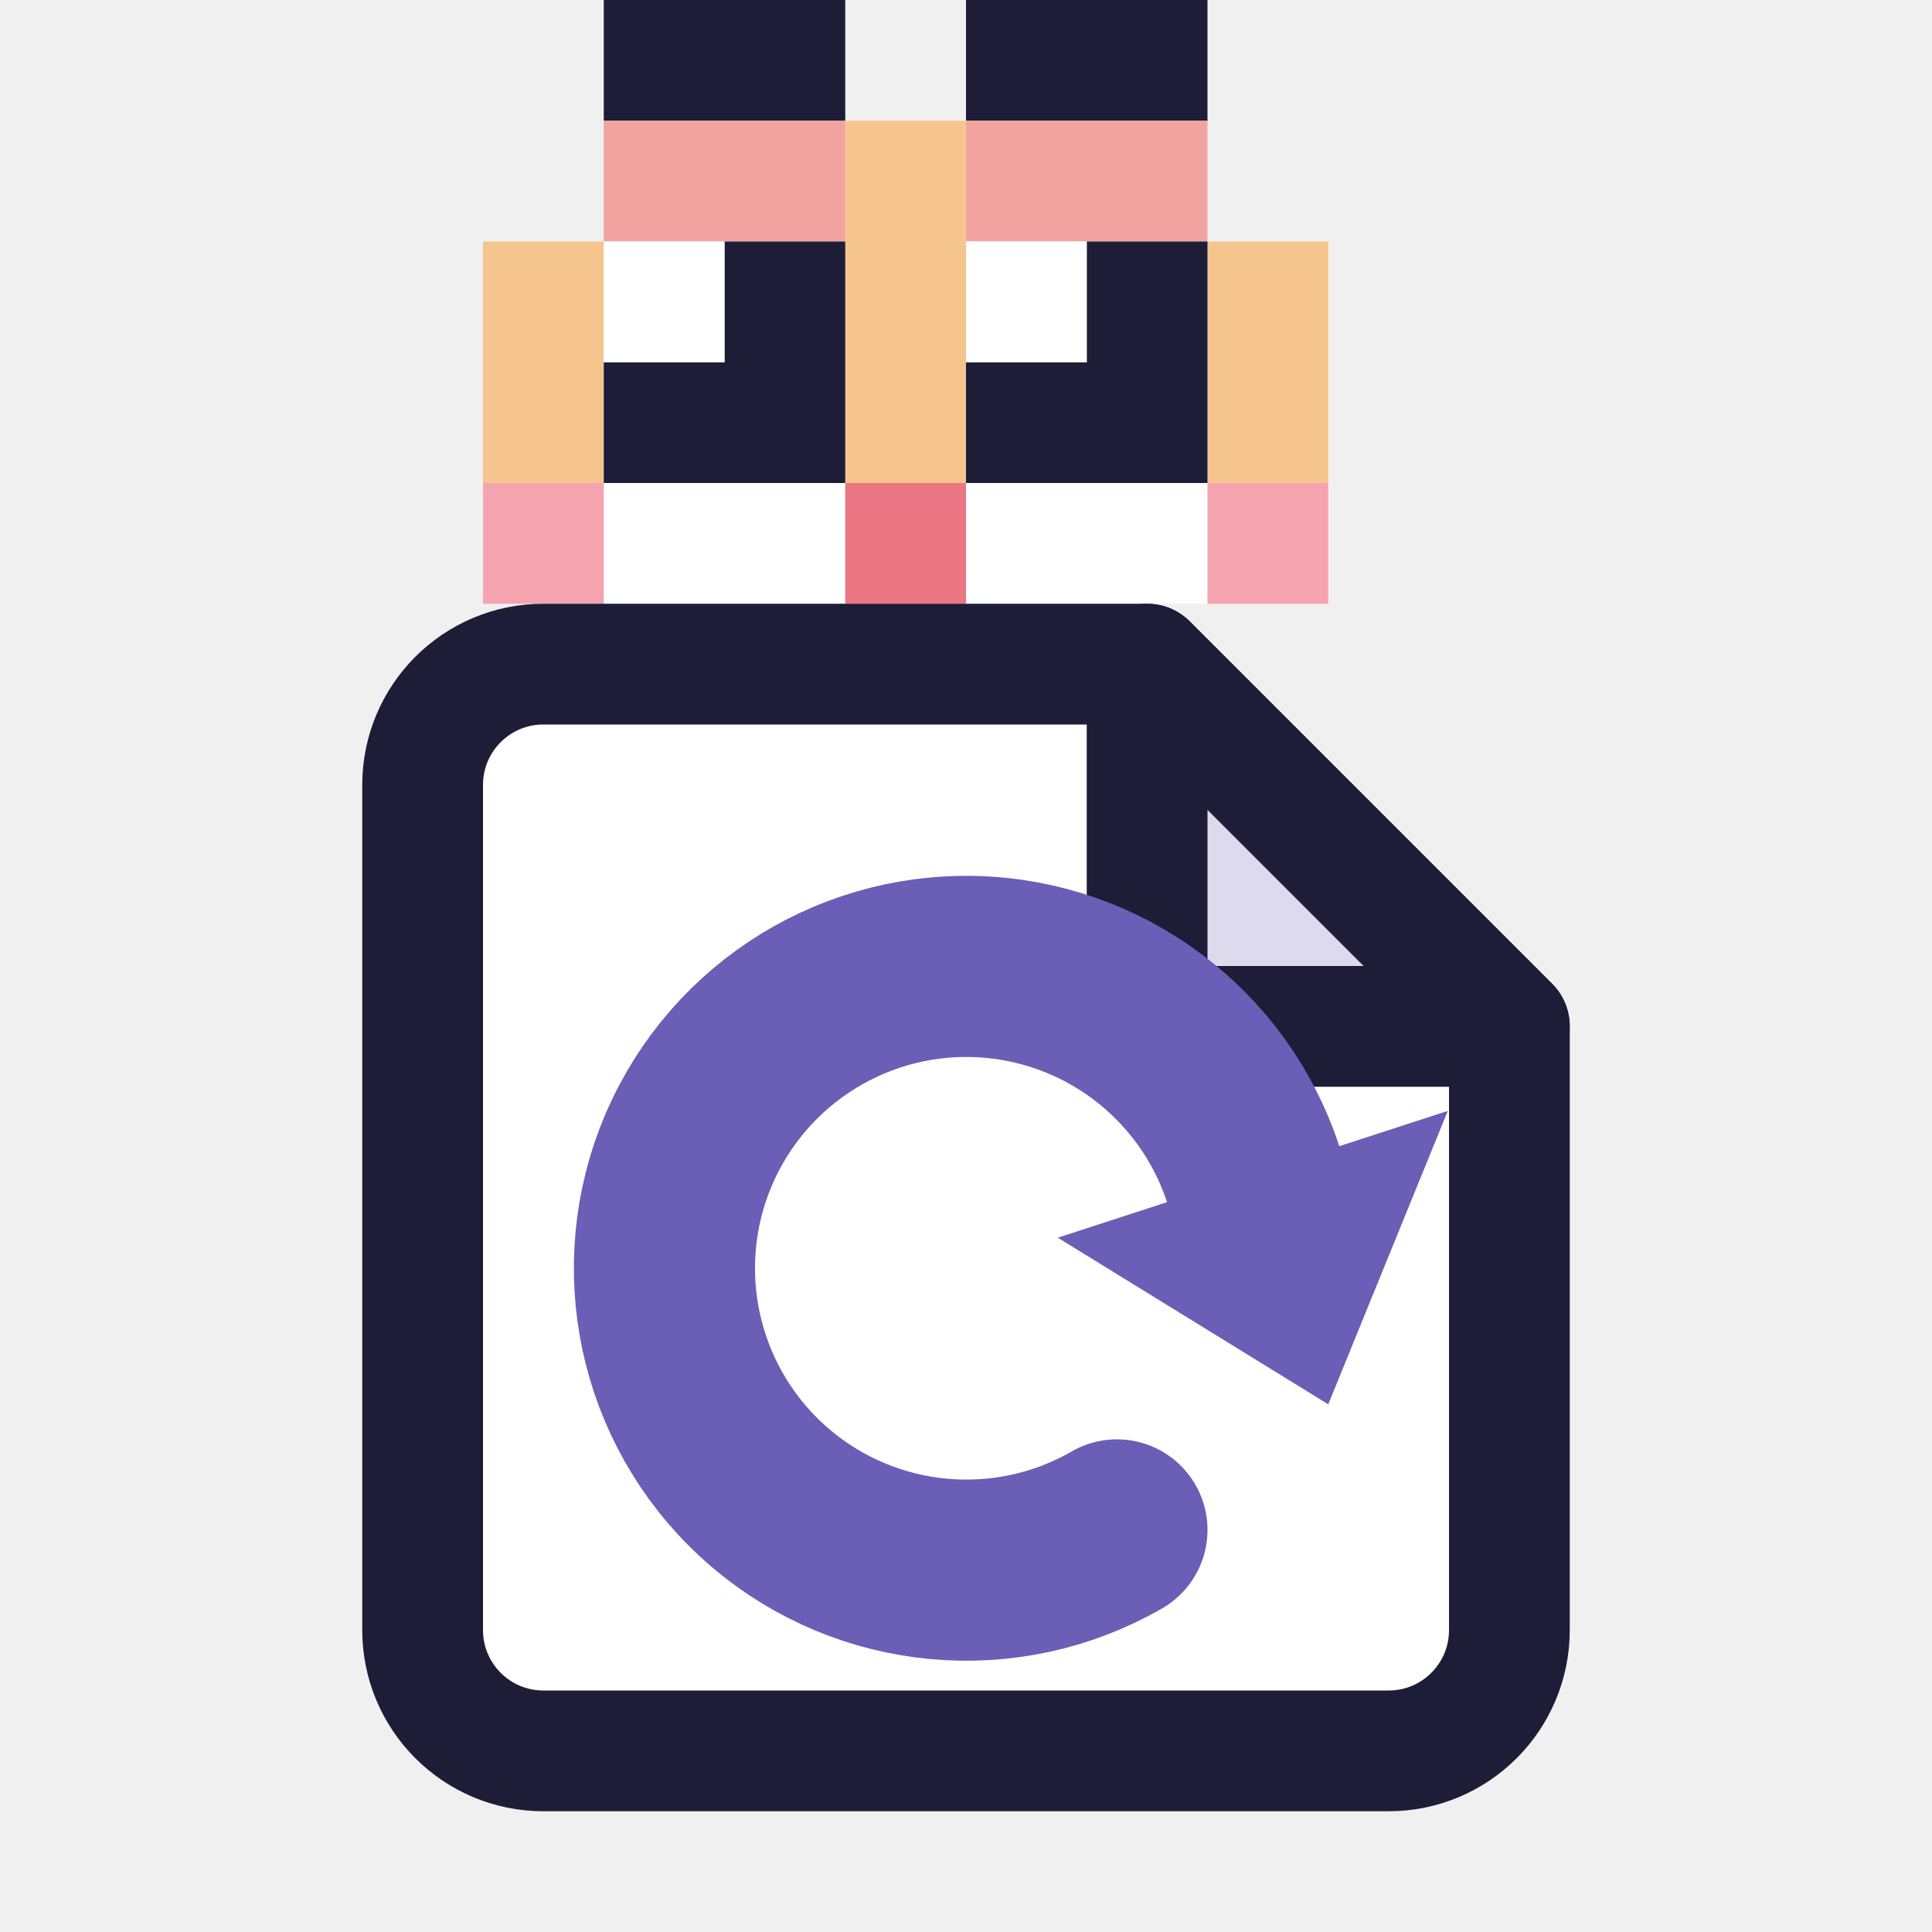
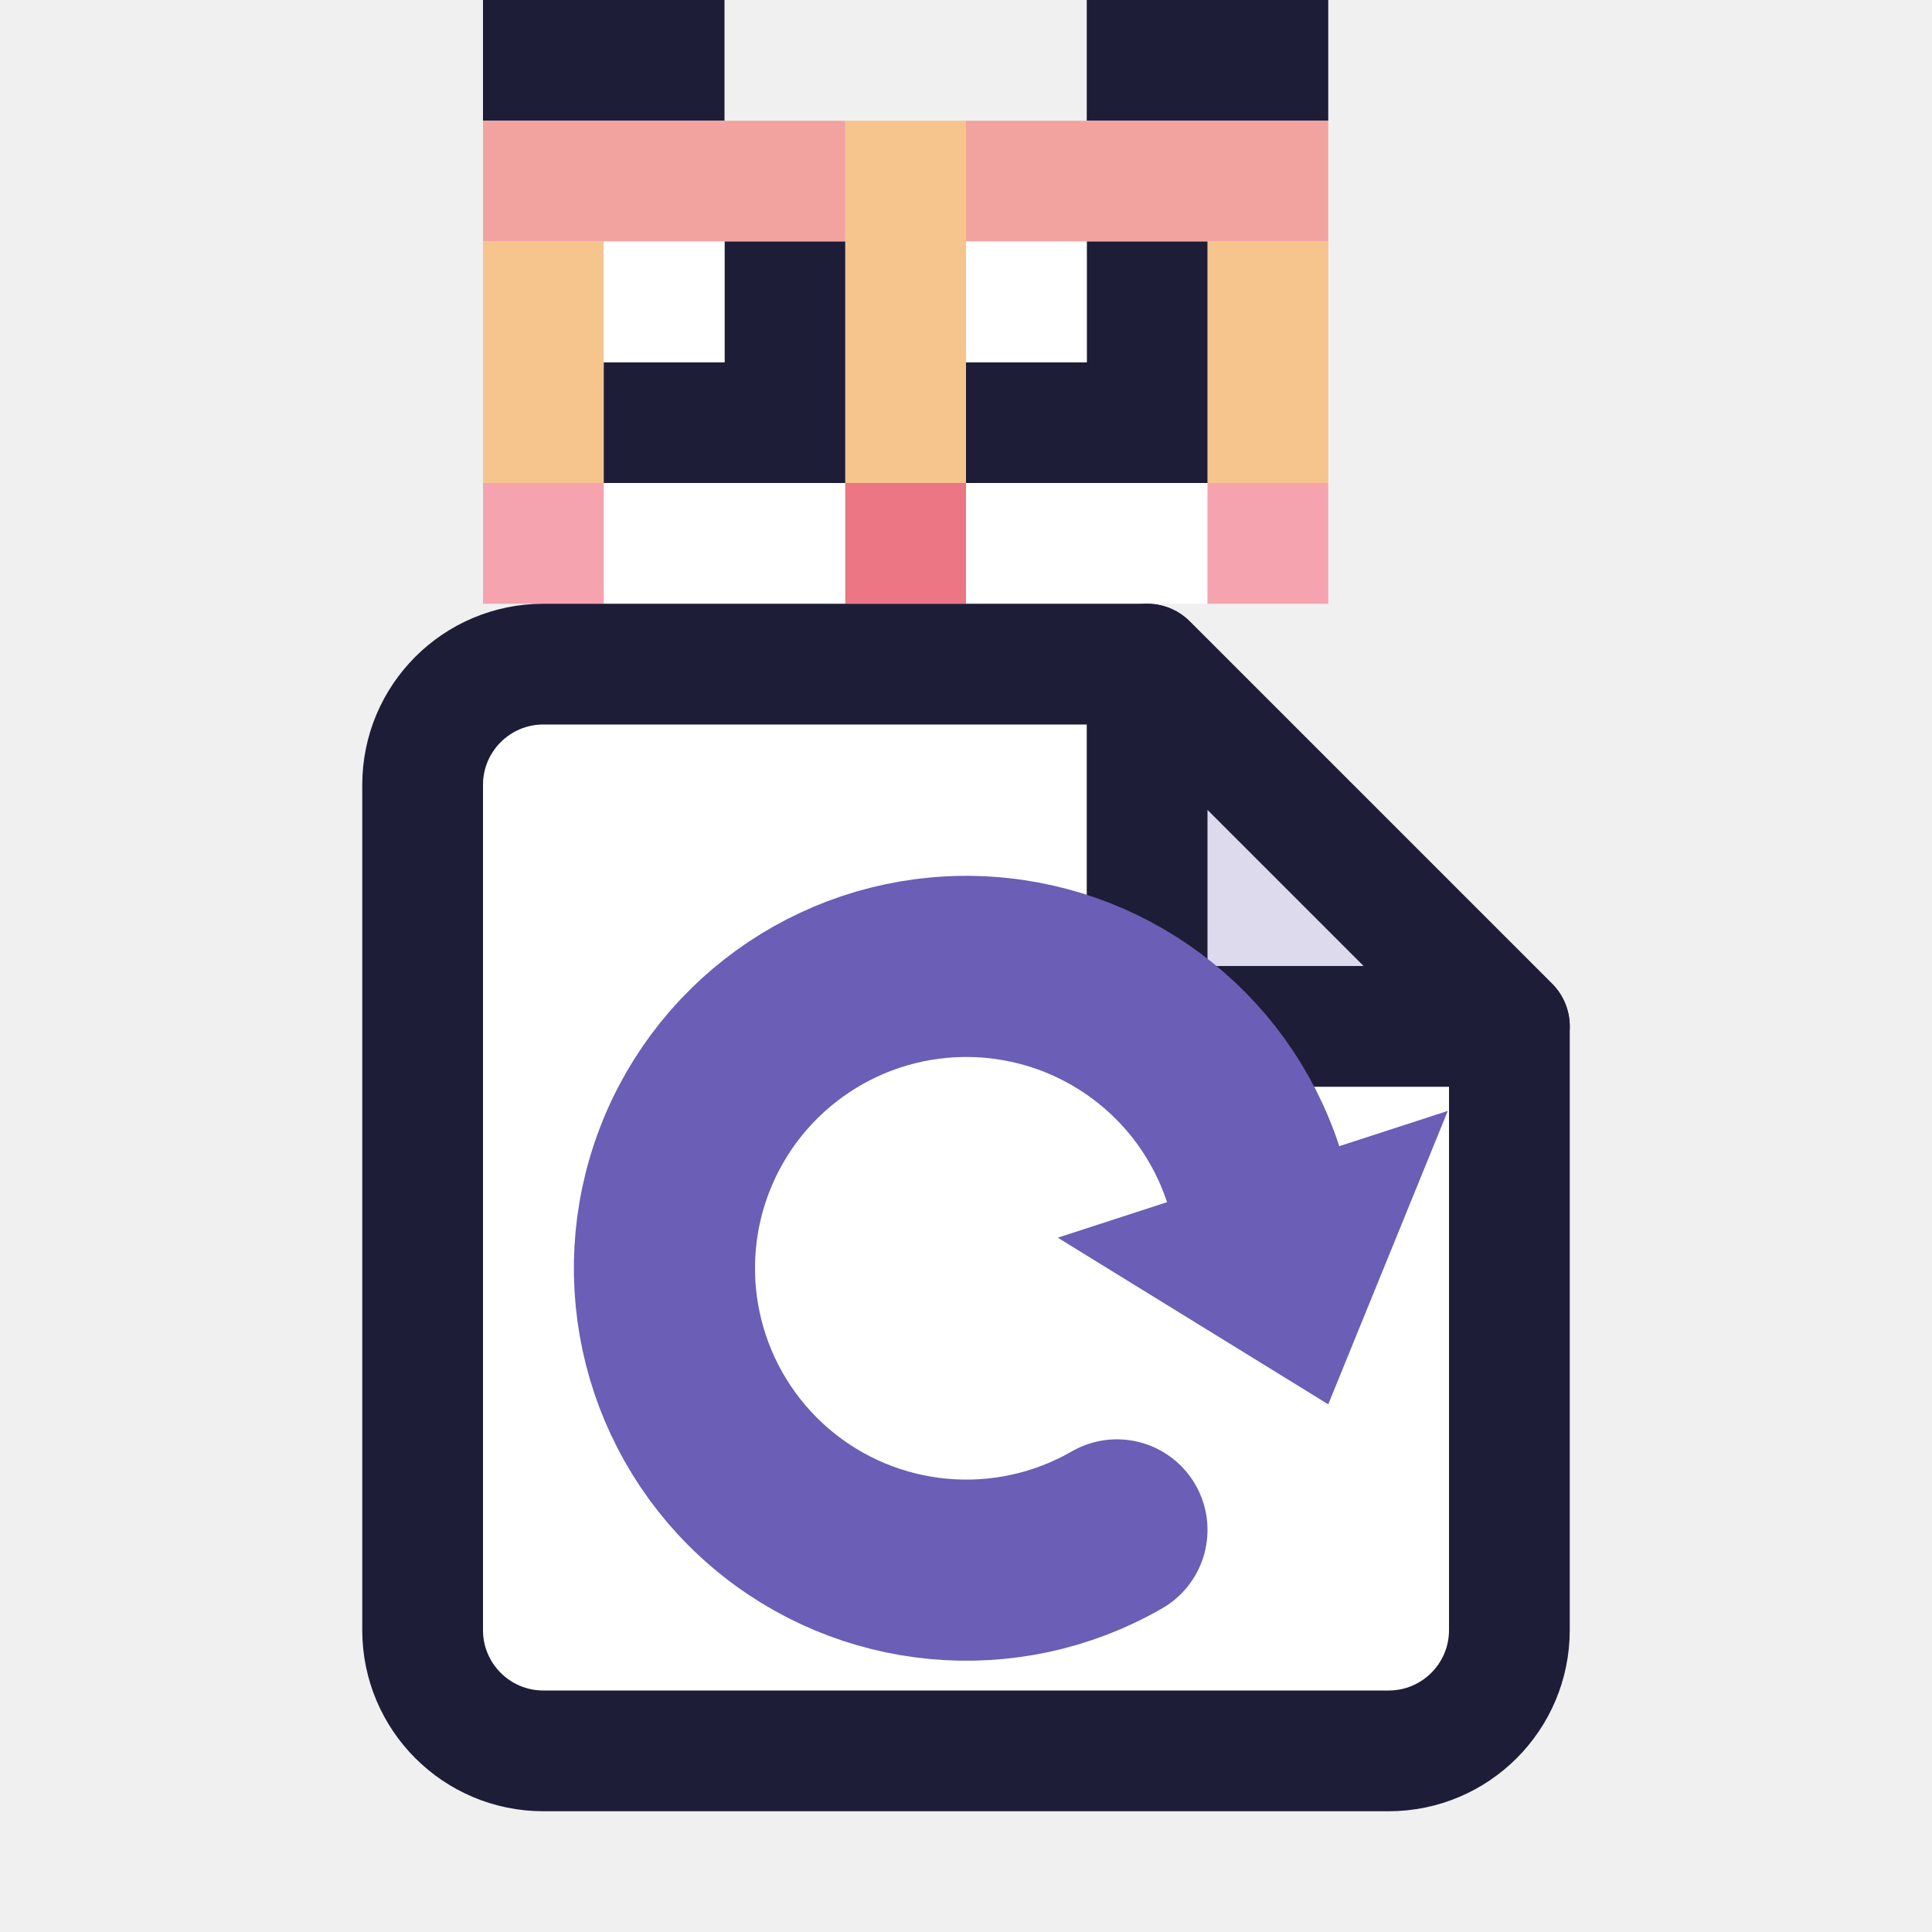
<svg xmlns="http://www.w3.org/2000/svg" width="16" height="16" viewBox="0 0 16 16">
  <g id="hamster">
    <path id="hm_peach" d="M7 1h1v1h-1ZM4 2h1v1h-1ZM7 2h1v1h-1ZM10 2h1v1h-1ZM4 3h1v1h-1ZM7 3h1v1h-1ZM10 3h1v1h-1Z" fill="#F6C58E" />
    <path id="hm_muzzle" d="M5 4h2v1h-2ZM8 4h2v1h-2Z" fill="#FFFFFF" />
-     <path id="hm_outline" d="M5 0h2v1h-2ZM8 0h2v1h-2Z" fill="#1E1D38" />
-     <path id="hm_ears_in" d="M5 1h2v1h-2ZM8 1h2v1h-2Z" fill="#F2A3A0" />
+     <path id="hm_outline" d="M4 0h2v1h-2ZM9 0h2v1h-2Z" fill="#1E1D38" />
+     <path id="hm_ears_in" d="M4 1h3v1h-3ZM8 1h3v1h-3Z" fill="#F2A3A0" />
    <path id="hm_eyes" d="M6 2h1v1h-1ZM9 2h1v1h-1ZM5 3h2v1h-2ZM8 3h2v1h-2Z" fill="#1E1D38" />
    <path id="hm_eyes_hl" d="M5 2h1v1h-1ZM8 2h1v1h-1Z" fill="#FFFFFF" />
    <path id="hm_blush" d="M4 4h1v1h-1ZM10 4h1v1h-1Z" fill="#F6A3B0" />
    <path id="hm_nose" d="M7 4h1v1h-1Z" fill="#EC7684" />
  </g>
  <g id="object">
    <path id="sheet" d="M4.5 5.5H9.5L12.5 8.5V13.5A1 1 0 0 1 11.5 14.5H4.5A1 1 0 0 1 3.5 13.5V6.5A1 1 0 0 1 4.5 5.5Z" fill="#FFFFFF" stroke="#1E1D38" stroke-width="1" stroke-linejoin="round" />
    <path id="flap" d="M9.5 5.5V8Q9.5 8.5 10 8.5H12.5Z" fill="#DCDAEC" stroke="#1E1D38" stroke-width="1" stroke-linejoin="round" />
  </g>
  <g id="object_fx">
    <path id="ring" d="M9.25 12.67A2.5 2.5 0 1 1 10.38 9.73" fill="none" stroke="#6A5EB6" stroke-width="1.5" stroke-linecap="round" />
    <path id="ring_head" d="M11.99 9.2L11 11.63L8.76 10.25Z" fill="#6A5EB6" />
  </g>
</svg>
